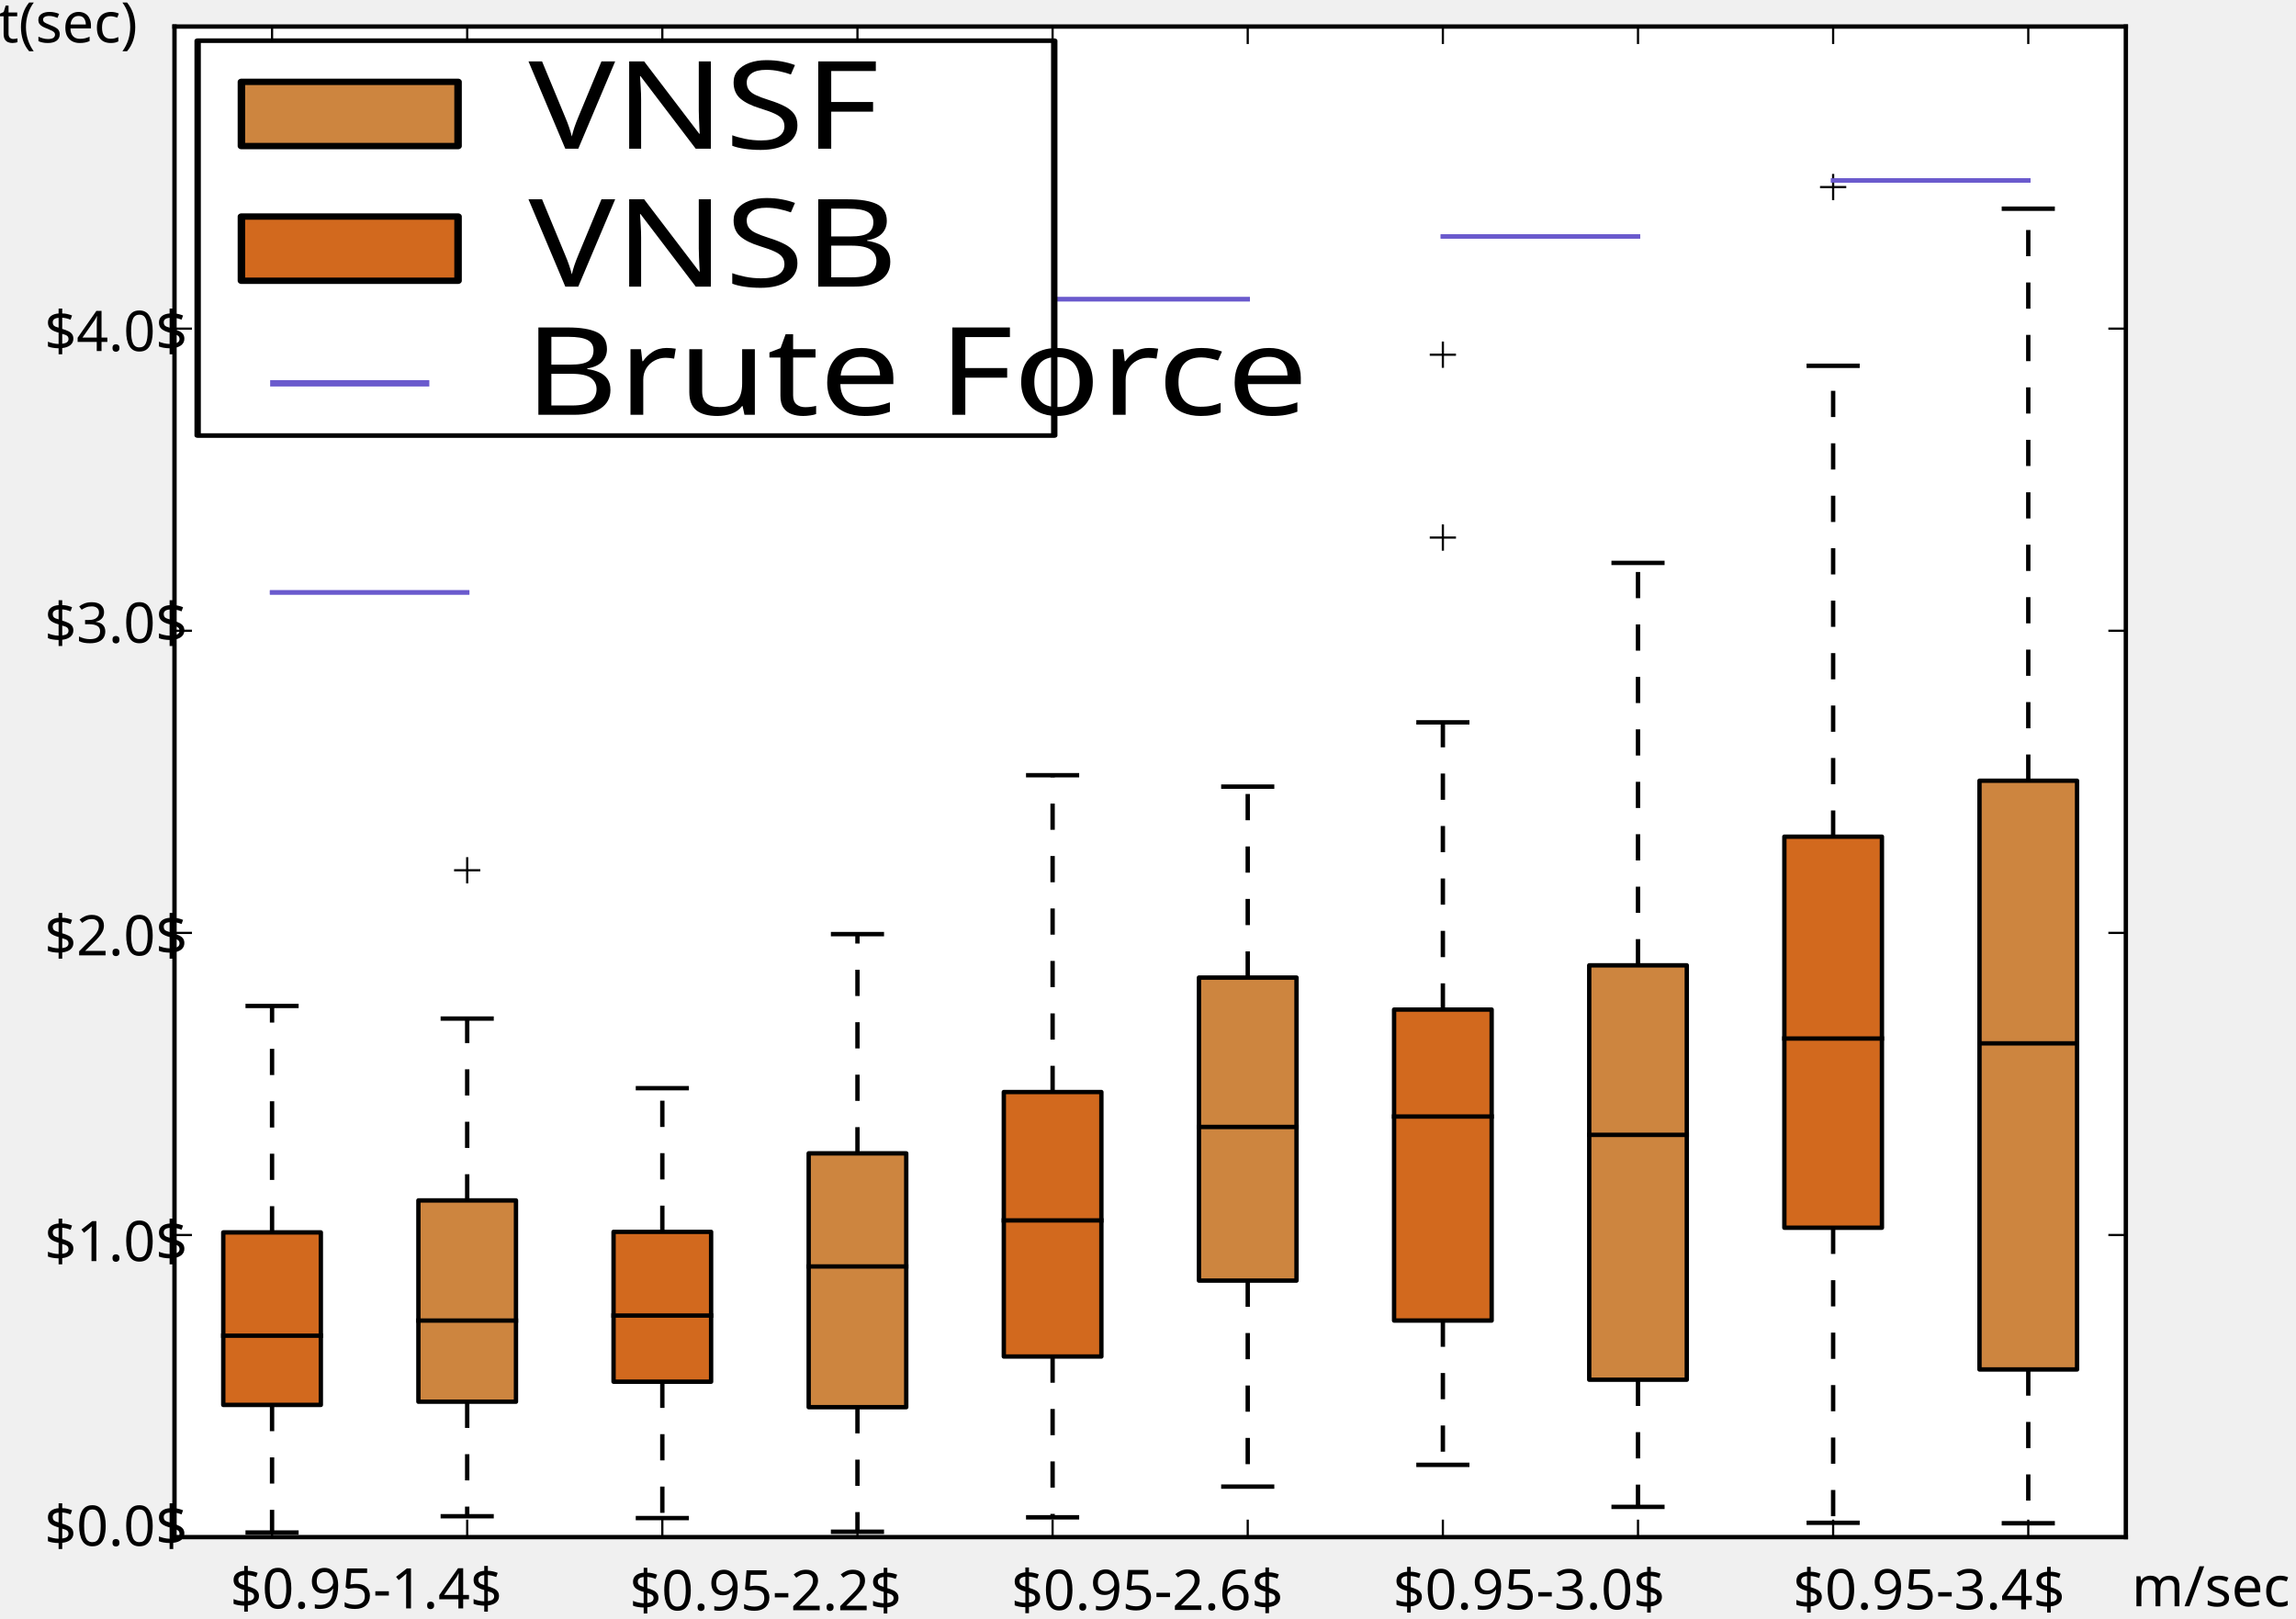
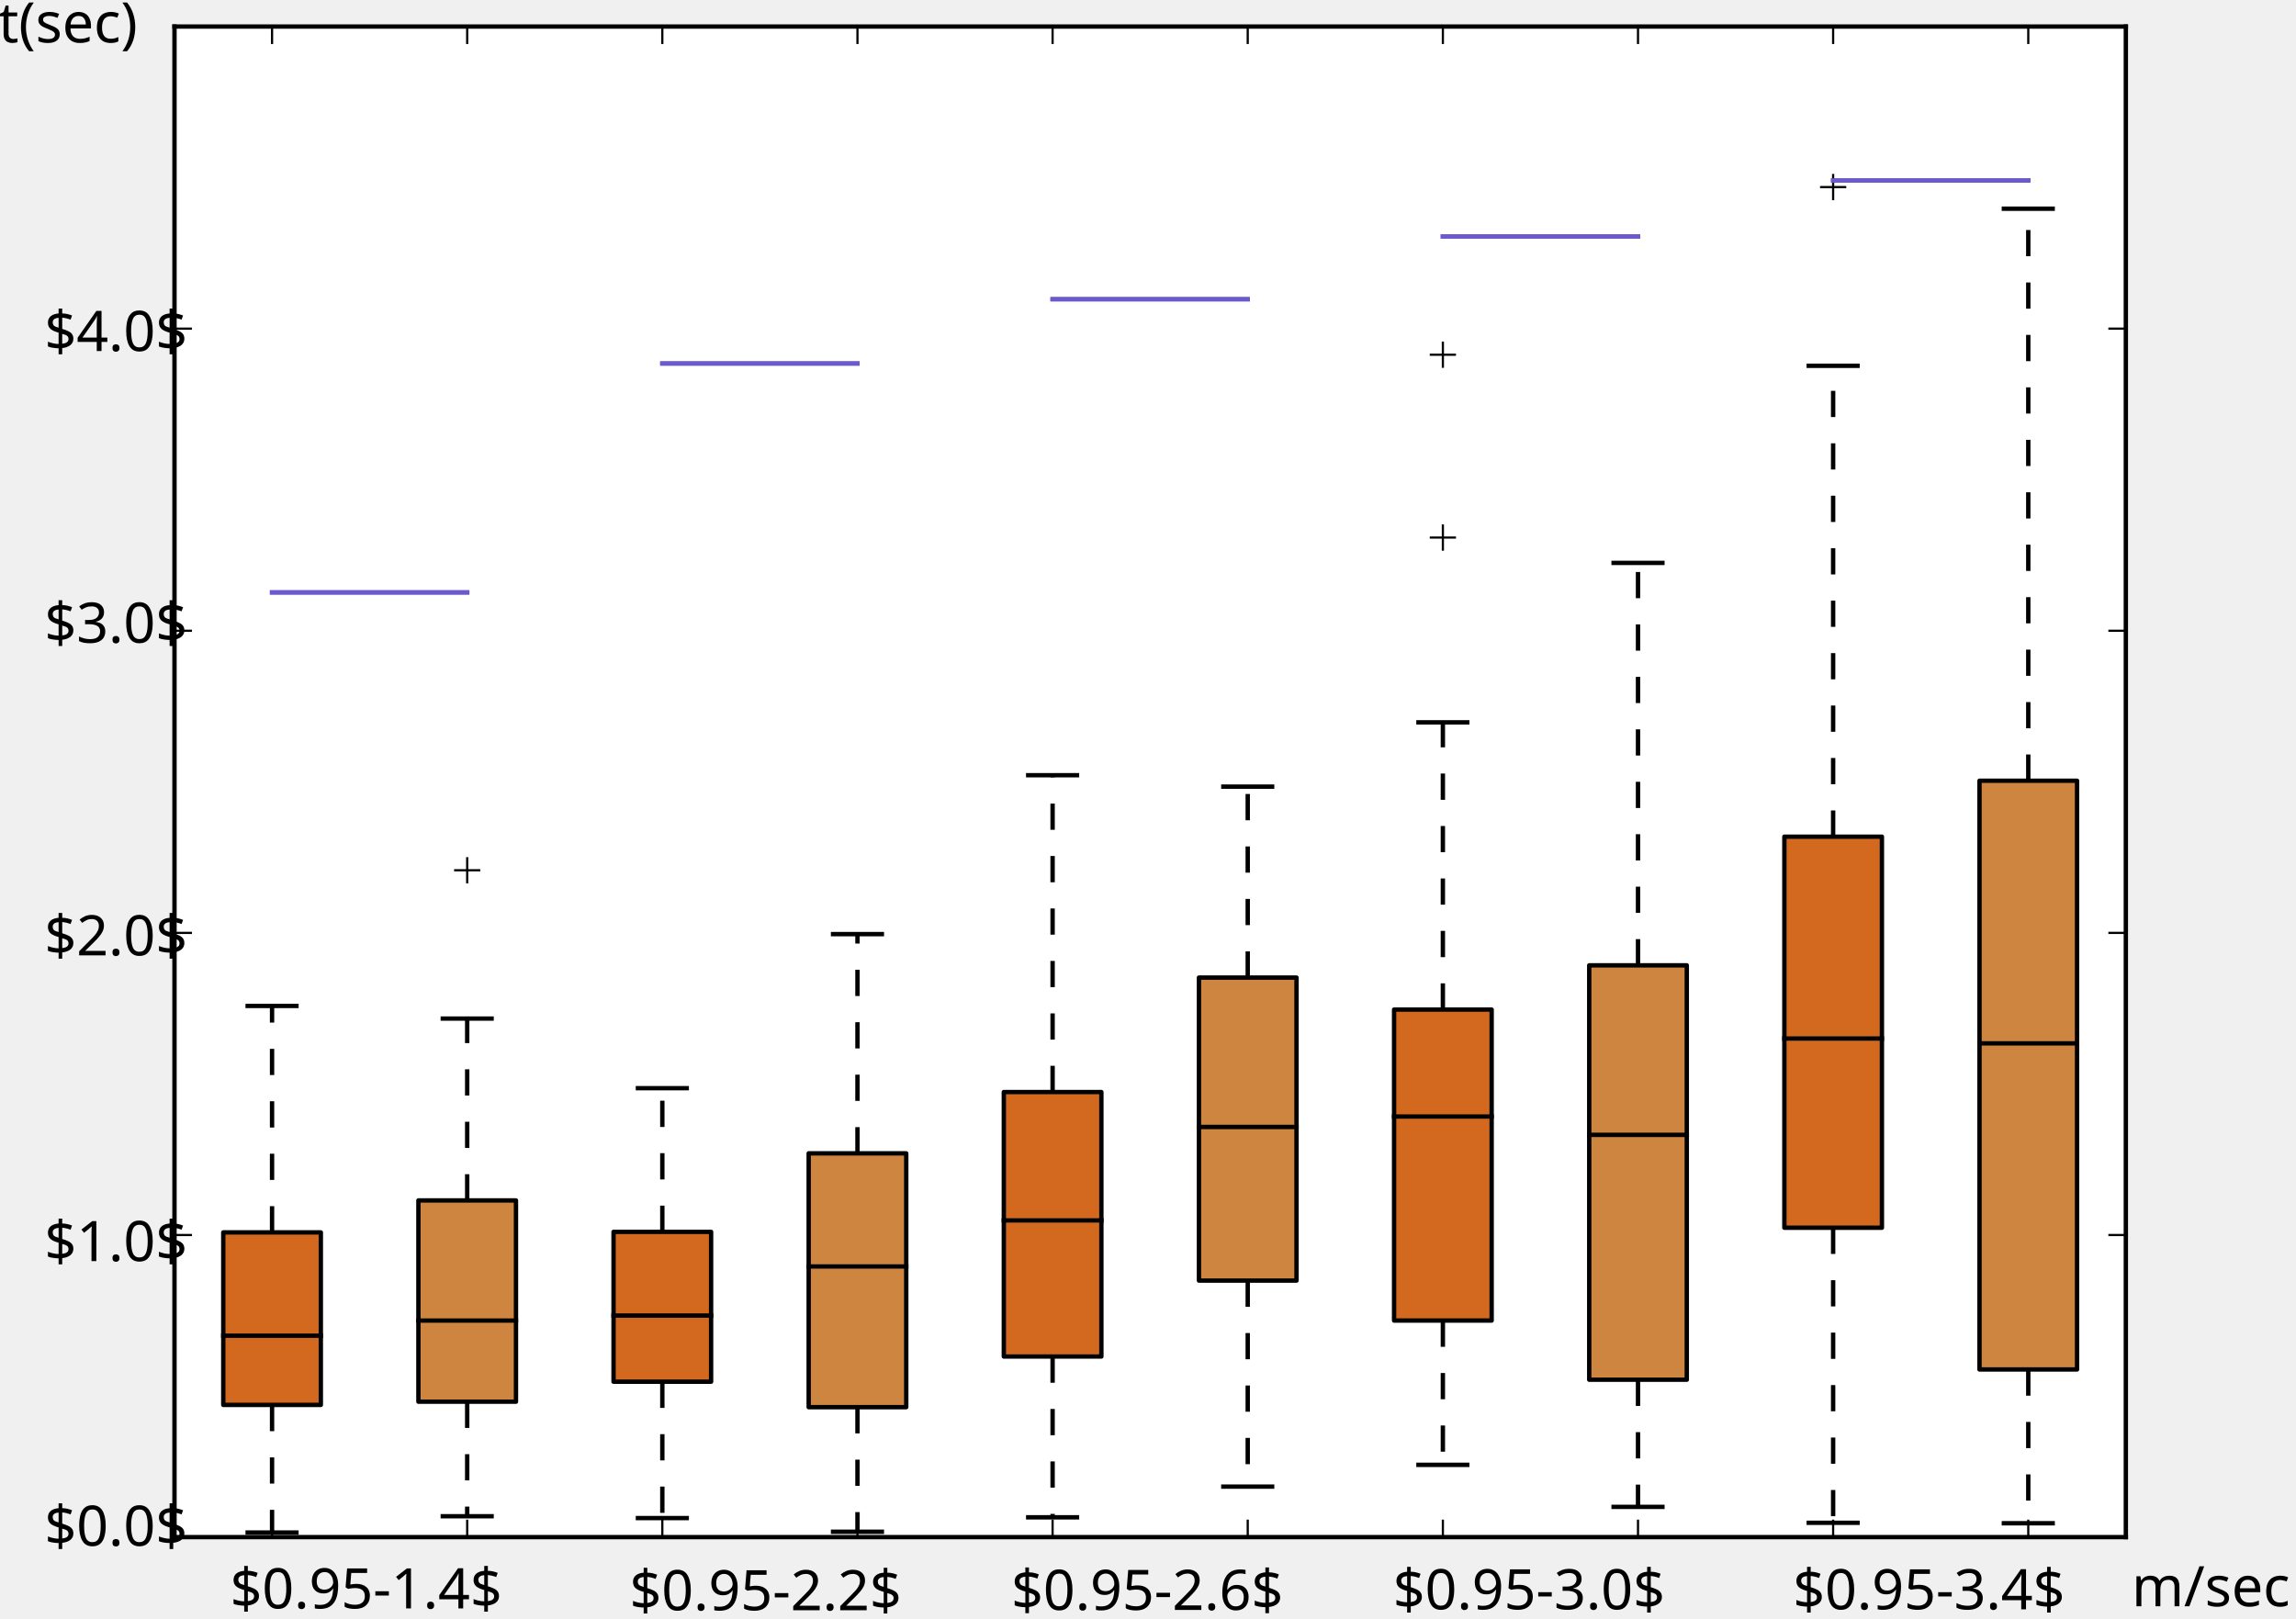
<svg xmlns="http://www.w3.org/2000/svg" xmlns:xlink="http://www.w3.org/1999/xlink" height="462.846" version="1.1" viewBox="0 0 525.242 370.277" width="656.552" id="svg2">
  <defs id="defs4" style="stroke-linecap:square;stroke-linejoin:round">
    <style type="text/css" id="style6">
*{stroke-linecap:square;stroke-linejoin:round;}
  </style>
  </defs>
  <g id="figure_1" style="stroke-linecap:square;stroke-linejoin:round" transform="translate(7.941492,-31.4743)">
    <g id="axes_1" style="stroke-linecap:square;stroke-linejoin:round">
      <g id="patch_2" style="stroke-linecap:square;stroke-linejoin:round">
        <path d="m 31.975,383.142 446.4,0 0,-345.6 -446.4,0 z" style="fill:#ffffff;stroke-linecap:square;stroke-linejoin:round" id="path14" />
      </g>
      <g id="patch_3" style="stroke-linecap:square;stroke-linejoin:round">
        <path clip-path="url(#p4319b569ca)" d="m 43.135,352.896 22.32,0 0,-39.47 -22.32,0 0,39.47 z" style="fill:#d2691e;stroke:#000000;stroke-linecap:square;stroke-linejoin:round" id="path17" />
      </g>
      <g id="patch_4" style="stroke-linecap:square;stroke-linejoin:round">
        <path clip-path="url(#p4319b569ca)" d="m 87.775,352.162 22.32,0 0,-46.05 -22.32,0 0,46.05 z" style="fill:#cd853f;stroke:#000000;stroke-linecap:square;stroke-linejoin:round" id="path20" />
      </g>
      <g id="patch_5" style="stroke-linecap:square;stroke-linejoin:round">
        <path clip-path="url(#p4319b569ca)" d="m 132.415,347.584 22.32,0 0,-34.282 -22.32,0 0,34.282 z" style="fill:#d2691e;stroke:#000000;stroke-linecap:square;stroke-linejoin:round" id="path23" />
      </g>
      <g id="patch_6" style="stroke-linecap:square;stroke-linejoin:round">
        <path clip-path="url(#p4319b569ca)" d="m 177.055,353.414 22.32,0 0,-58.074 -22.32,0 0,58.074 z" style="fill:#cd853f;stroke:#000000;stroke-linecap:square;stroke-linejoin:round" id="path26" />
      </g>
      <g id="patch_7" style="stroke-linecap:square;stroke-linejoin:round">
        <path clip-path="url(#p4319b569ca)" d="m 221.695,341.822 22.32,0 0,-60.506 -22.32,0 0,60.506 z" style="fill:#d2691e;stroke:#000000;stroke-linecap:square;stroke-linejoin:round" id="path29" />
      </g>
      <g id="patch_8" style="stroke-linecap:square;stroke-linejoin:round">
        <path clip-path="url(#p4319b569ca)" d="m 266.335,324.45 22.32,0 0,-69.321 -22.32,0 0,69.321 z" style="fill:#cd853f;stroke:#000000;stroke-linecap:square;stroke-linejoin:round" id="path32" />
      </g>
      <g id="patch_9" style="stroke-linecap:square;stroke-linejoin:round">
        <path clip-path="url(#p4319b569ca)" d="m 310.975,333.596 22.32,0 0,-71.147 -22.32,0 0,71.147 z" style="fill:#d2691e;stroke:#000000;stroke-linecap:square;stroke-linejoin:round" id="path35" />
      </g>
      <g id="patch_10" style="stroke-linecap:square;stroke-linejoin:round">
        <path clip-path="url(#p4319b569ca)" d="m 355.615,347.13 22.32,0 0,-94.8 -22.32,0 0,94.8 z" style="fill:#cd853f;stroke:#000000;stroke-linecap:square;stroke-linejoin:round" id="path38" />
      </g>
      <g id="patch_11" style="stroke-linecap:square;stroke-linejoin:round">
        <path clip-path="url(#p4319b569ca)" d="m 400.255,312.357 22.32,0 0,-89.466 -22.32,0 0,89.466 z" style="fill:#d2691e;stroke:#000000;stroke-linecap:square;stroke-linejoin:round" id="path41" />
      </g>
      <g id="patch_12" style="stroke-linecap:square;stroke-linejoin:round">
        <path clip-path="url(#p4319b569ca)" d="m 444.895,344.786 22.32,0 0,-134.692 -22.32,0 0,134.692 z" style="fill:#cd853f;stroke:#000000;stroke-linecap:square;stroke-linejoin:round" id="path44" />
      </g>
      <g id="line2d_1" style="stroke-linecap:square;stroke-linejoin:round">
        <path clip-path="url(#p4319b569ca)" d="m 54.295,167.011 44.64,0" style="fill:none;stroke:#6a5acd;stroke-linecap:square;stroke-linejoin:round" id="path47" />
      </g>
      <g id="line2d_2" style="stroke-linecap:square;stroke-linejoin:round">
        <path clip-path="url(#p4319b569ca)" d="m 143.575,114.633 44.64,0" style="fill:none;stroke:#6a5acd;stroke-linecap:square;stroke-linejoin:round" id="path50" />
      </g>
      <g id="line2d_3" style="stroke-linecap:square;stroke-linejoin:round">
        <path clip-path="url(#p4319b569ca)" d="m 232.855,99.933 44.64,0" style="fill:none;stroke:#6a5acd;stroke-linecap:square;stroke-linejoin:round" id="path53" />
      </g>
      <g id="line2d_4" style="stroke-linecap:square;stroke-linejoin:round">
        <path clip-path="url(#p4319b569ca)" d="m 322.135,85.578 44.64,0" style="fill:none;stroke:#6a5acd;stroke-linecap:square;stroke-linejoin:round" id="path56" />
      </g>
      <g id="line2d_5" style="stroke-linecap:square;stroke-linejoin:round">
        <path clip-path="url(#p4319b569ca)" d="m 411.415,72.757 44.64,0" style="fill:none;stroke:#6a5acd;stroke-linecap:square;stroke-linejoin:round" id="path59" />
      </g>
      <g id="line2d_6" style="stroke-linecap:square;stroke-linejoin:round">
        <path clip-path="url(#p4319b569ca)" d="m 54.295,352.896 0,29.202" style="fill:none;stroke:#000000;stroke-linecap:butt;stroke-linejoin:round;stroke-dasharray:6, 6;stroke-dashoffset:0" id="path62" />
      </g>
      <g id="line2d_7" style="stroke-linecap:square;stroke-linejoin:round">
        <path clip-path="url(#p4319b569ca)" d="m 54.295,313.426 0,-51.809" style="fill:none;stroke:#000000;stroke-linecap:butt;stroke-linejoin:round;stroke-dasharray:6, 6;stroke-dashoffset:0" id="path65" />
      </g>
      <g id="line2d_8" style="stroke-linecap:square;stroke-linejoin:round">
        <path clip-path="url(#p4319b569ca)" d="m 48.715,261.617 11.16,0" style="fill:none;stroke:#000000;stroke-linecap:square;stroke-linejoin:round" id="path68" />
      </g>
      <g id="line2d_9" style="stroke-linecap:square;stroke-linejoin:round">
        <path clip-path="url(#p4319b569ca)" d="m 48.715,382.098 11.16,0" style="fill:none;stroke:#000000;stroke-linecap:square;stroke-linejoin:round" id="path71" />
      </g>
      <g id="line2d_10" style="stroke-linecap:square;stroke-linejoin:round">
        <path clip-path="url(#p4319b569ca)" d="m 43.135,337.064 22.32,0" style="fill:none;stroke:#000000;stroke-linecap:square;stroke-linejoin:round" id="path74" />
      </g>
      <g id="line2d_11" style="stroke-linecap:square;stroke-linejoin:round" />
      <g id="line2d_12" style="stroke-linecap:square;stroke-linejoin:round" />
      <g id="line2d_13" style="stroke-linecap:square;stroke-linejoin:round">
        <path clip-path="url(#p4319b569ca)" d="m 98.935,352.162 0,26.201" style="fill:none;stroke:#000000;stroke-linecap:butt;stroke-linejoin:round;stroke-dasharray:6, 6;stroke-dashoffset:0" id="path79" />
      </g>
      <g id="line2d_14" style="stroke-linecap:square;stroke-linejoin:round">
        <path clip-path="url(#p4319b569ca)" d="m 98.935,306.112 0,-41.603" style="fill:none;stroke:#000000;stroke-linecap:butt;stroke-linejoin:round;stroke-dasharray:6, 6;stroke-dashoffset:0" id="path82" />
      </g>
      <g id="line2d_15" style="stroke-linecap:square;stroke-linejoin:round">
        <path clip-path="url(#p4319b569ca)" d="m 93.355,264.509 11.16,0" style="fill:none;stroke:#000000;stroke-linecap:square;stroke-linejoin:round" id="path85" />
      </g>
      <g id="line2d_16" style="stroke-linecap:square;stroke-linejoin:round">
        <path clip-path="url(#p4319b569ca)" d="m 93.355,378.363 11.16,0" style="fill:none;stroke:#000000;stroke-linecap:square;stroke-linejoin:round" id="path88" />
      </g>
      <g id="line2d_17" style="stroke-linecap:square;stroke-linejoin:round">
        <path clip-path="url(#p4319b569ca)" d="m 87.775,333.599 22.32,0" style="fill:none;stroke:#000000;stroke-linecap:square;stroke-linejoin:round" id="path91" />
      </g>
      <g id="line2d_18" style="stroke-linecap:square;stroke-linejoin:round">
        <defs id="defs94">
          <path d="M -3,0 3,0 M 0,3 0,-3" id="m9b595e7be5" style="stroke:#000000;stroke-width:0.5;stroke-linecap:butt;stroke-linejoin:round" />
        </defs>
        <g clip-path="url(#p4319b569ca)" id="g97" style="stroke-linecap:square;stroke-linejoin:round">
          <use style="stroke:#000000;stroke-width:0.5;stroke-linecap:butt;stroke-linejoin:round" x="98.935" xlink:href="#m9b595e7be5" y="230.572" id="use99" width="499" height="417" />
        </g>
      </g>
      <g id="line2d_19" style="stroke-linecap:square;stroke-linejoin:round" />
      <g id="line2d_20" style="stroke-linecap:square;stroke-linejoin:round">
        <path clip-path="url(#p4319b569ca)" d="m 143.575,347.584 0,31.202" style="fill:none;stroke:#000000;stroke-linecap:butt;stroke-linejoin:round;stroke-dasharray:6, 6;stroke-dashoffset:0" id="path103" />
      </g>
      <g id="line2d_21" style="stroke-linecap:square;stroke-linejoin:round">
        <path clip-path="url(#p4319b569ca)" d="m 143.575,313.302 0,-32.871" style="fill:none;stroke:#000000;stroke-linecap:butt;stroke-linejoin:round;stroke-dasharray:6, 6;stroke-dashoffset:0" id="path106" />
      </g>
      <g id="line2d_22" style="stroke-linecap:square;stroke-linejoin:round">
        <path clip-path="url(#p4319b569ca)" d="m 137.995,280.431 11.16,0" style="fill:none;stroke:#000000;stroke-linecap:square;stroke-linejoin:round" id="path109" />
      </g>
      <g id="line2d_23" style="stroke-linecap:square;stroke-linejoin:round">
        <path clip-path="url(#p4319b569ca)" d="m 137.995,378.786 11.16,0" style="fill:none;stroke:#000000;stroke-linecap:square;stroke-linejoin:round" id="path112" />
      </g>
      <g id="line2d_24" style="stroke-linecap:square;stroke-linejoin:round">
        <path clip-path="url(#p4319b569ca)" d="m 132.415,332.45 22.32,0" style="fill:none;stroke:#000000;stroke-linecap:square;stroke-linejoin:round" id="path115" />
      </g>
      <g id="line2d_25" style="stroke-linecap:square;stroke-linejoin:round" />
      <g id="line2d_26" style="stroke-linecap:square;stroke-linejoin:round" />
      <g id="line2d_27" style="stroke-linecap:square;stroke-linejoin:round">
        <path clip-path="url(#p4319b569ca)" d="m 188.215,353.414 0,28.5" style="fill:none;stroke:#000000;stroke-linecap:butt;stroke-linejoin:round;stroke-dasharray:6, 6;stroke-dashoffset:0" id="path120" />
      </g>
      <g id="line2d_28" style="stroke-linecap:square;stroke-linejoin:round">
        <path clip-path="url(#p4319b569ca)" d="m 188.215,295.34 0,-50.155" style="fill:none;stroke:#000000;stroke-linecap:butt;stroke-linejoin:round;stroke-dasharray:6, 6;stroke-dashoffset:0" id="path123" />
      </g>
      <g id="line2d_29" style="stroke-linecap:square;stroke-linejoin:round">
        <path clip-path="url(#p4319b569ca)" d="m 182.635,245.185 11.16,0" style="fill:none;stroke:#000000;stroke-linecap:square;stroke-linejoin:round" id="path126" />
      </g>
      <g id="line2d_30" style="stroke-linecap:square;stroke-linejoin:round">
        <path clip-path="url(#p4319b569ca)" d="m 182.635,381.914 11.16,0" style="fill:none;stroke:#000000;stroke-linecap:square;stroke-linejoin:round" id="path129" />
      </g>
      <g id="line2d_31" style="stroke-linecap:square;stroke-linejoin:round">
        <path clip-path="url(#p4319b569ca)" d="m 177.055,321.218 22.32,0" style="fill:none;stroke:#000000;stroke-linecap:square;stroke-linejoin:round" id="path132" />
      </g>
      <g id="line2d_32" style="stroke-linecap:square;stroke-linejoin:round" />
      <g id="line2d_33" style="stroke-linecap:square;stroke-linejoin:round" />
      <g id="line2d_34" style="stroke-linecap:square;stroke-linejoin:round">
        <path clip-path="url(#p4319b569ca)" d="m 232.855,341.822 0,36.79" style="fill:none;stroke:#000000;stroke-linecap:butt;stroke-linejoin:round;stroke-dasharray:6, 6;stroke-dashoffset:0" id="path137" />
      </g>
      <g id="line2d_35" style="stroke-linecap:square;stroke-linejoin:round">
        <path clip-path="url(#p4319b569ca)" d="m 232.855,281.316 0,-72.483" style="fill:none;stroke:#000000;stroke-linecap:butt;stroke-linejoin:round;stroke-dasharray:6, 6;stroke-dashoffset:0" id="path140" />
      </g>
      <g id="line2d_36" style="stroke-linecap:square;stroke-linejoin:round">
        <path clip-path="url(#p4319b569ca)" d="m 227.275,208.833 11.16,0" style="fill:none;stroke:#000000;stroke-linecap:square;stroke-linejoin:round" id="path143" />
      </g>
      <g id="line2d_37" style="stroke-linecap:square;stroke-linejoin:round">
        <path clip-path="url(#p4319b569ca)" d="m 227.275,378.612 11.16,0" style="fill:none;stroke:#000000;stroke-linecap:square;stroke-linejoin:round" id="path146" />
      </g>
      <g id="line2d_38" style="stroke-linecap:square;stroke-linejoin:round">
        <path clip-path="url(#p4319b569ca)" d="m 221.695,310.69 22.32,0" style="fill:none;stroke:#000000;stroke-linecap:square;stroke-linejoin:round" id="path149" />
      </g>
      <g id="line2d_39" style="stroke-linecap:square;stroke-linejoin:round" />
      <g id="line2d_40" style="stroke-linecap:square;stroke-linejoin:round" />
      <g id="line2d_41" style="stroke-linecap:square;stroke-linejoin:round">
        <path clip-path="url(#p4319b569ca)" d="m 277.495,324.45 0,47.134" style="fill:none;stroke:#000000;stroke-linecap:butt;stroke-linejoin:round;stroke-dasharray:6, 6;stroke-dashoffset:0" id="path154" />
      </g>
      <g id="line2d_42" style="stroke-linecap:square;stroke-linejoin:round">
        <path clip-path="url(#p4319b569ca)" d="m 277.495,255.129 0,-43.685" style="fill:none;stroke:#000000;stroke-linecap:butt;stroke-linejoin:round;stroke-dasharray:6, 6;stroke-dashoffset:0" id="path157" />
      </g>
      <g id="line2d_43" style="stroke-linecap:square;stroke-linejoin:round">
        <path clip-path="url(#p4319b569ca)" d="m 271.915,211.444 11.16,0" style="fill:none;stroke:#000000;stroke-linecap:square;stroke-linejoin:round" id="path160" />
      </g>
      <g id="line2d_44" style="stroke-linecap:square;stroke-linejoin:round">
        <path clip-path="url(#p4319b569ca)" d="m 271.915,371.584 11.16,0" style="fill:none;stroke:#000000;stroke-linecap:square;stroke-linejoin:round" id="path163" />
      </g>
      <g id="line2d_45" style="stroke-linecap:square;stroke-linejoin:round">
        <path clip-path="url(#p4319b569ca)" d="m 266.335,289.304 22.32,0" style="fill:none;stroke:#000000;stroke-linecap:square;stroke-linejoin:round" id="path166" />
      </g>
      <g id="line2d_46" style="stroke-linecap:square;stroke-linejoin:round" />
      <g id="line2d_47" style="stroke-linecap:square;stroke-linejoin:round" />
      <g id="line2d_48" style="stroke-linecap:square;stroke-linejoin:round">
        <path clip-path="url(#p4319b569ca)" d="m 322.135,333.596 0,33.011" style="fill:none;stroke:#000000;stroke-linecap:butt;stroke-linejoin:round;stroke-dasharray:6, 6;stroke-dashoffset:0" id="path171" />
      </g>
      <g id="line2d_49" style="stroke-linecap:square;stroke-linejoin:round">
        <path clip-path="url(#p4319b569ca)" d="m 322.135,262.449 0,-65.715" style="fill:none;stroke:#000000;stroke-linecap:butt;stroke-linejoin:round;stroke-dasharray:6, 6;stroke-dashoffset:0" id="path174" />
      </g>
      <g id="line2d_50" style="stroke-linecap:square;stroke-linejoin:round">
        <path clip-path="url(#p4319b569ca)" d="m 316.555,196.734 11.16,0" style="fill:none;stroke:#000000;stroke-linecap:square;stroke-linejoin:round" id="path177" />
      </g>
      <g id="line2d_51" style="stroke-linecap:square;stroke-linejoin:round">
        <path clip-path="url(#p4319b569ca)" d="m 316.555,366.607 11.16,0" style="fill:none;stroke:#000000;stroke-linecap:square;stroke-linejoin:round" id="path180" />
      </g>
      <g id="line2d_52" style="stroke-linecap:square;stroke-linejoin:round">
        <path clip-path="url(#p4319b569ca)" d="m 310.975,286.914 22.32,0" style="fill:none;stroke:#000000;stroke-linecap:square;stroke-linejoin:round" id="path183" />
      </g>
      <g id="line2d_53" style="stroke-linecap:square;stroke-linejoin:round">
        <g clip-path="url(#p4319b569ca)" id="g186" style="stroke-linecap:square;stroke-linejoin:round">
          <use style="stroke:#000000;stroke-width:0.5;stroke-linecap:butt;stroke-linejoin:round" x="322.135" xlink:href="#m9b595e7be5" y="154.458" id="use188" width="499" height="417" />
          <use style="stroke:#000000;stroke-width:0.5;stroke-linecap:butt;stroke-linejoin:round" x="322.135" xlink:href="#m9b595e7be5" y="112.623" id="use190" width="499" height="417" />
        </g>
      </g>
      <g id="line2d_54" style="stroke-linecap:square;stroke-linejoin:round" />
      <g id="line2d_55" style="stroke-linecap:square;stroke-linejoin:round">
        <path clip-path="url(#p4319b569ca)" d="m 366.775,347.13 0,29.089" style="fill:none;stroke:#000000;stroke-linecap:butt;stroke-linejoin:round;stroke-dasharray:6, 6;stroke-dashoffset:0" id="path194" />
      </g>
      <g id="line2d_56" style="stroke-linecap:square;stroke-linejoin:round">
        <path clip-path="url(#p4319b569ca)" d="m 366.775,252.33 0,-92.077" style="fill:none;stroke:#000000;stroke-linecap:butt;stroke-linejoin:round;stroke-dasharray:6, 6;stroke-dashoffset:0" id="path197" />
      </g>
      <g id="line2d_57" style="stroke-linecap:square;stroke-linejoin:round">
        <path clip-path="url(#p4319b569ca)" d="m 361.195,160.253 11.16,0" style="fill:none;stroke:#000000;stroke-linecap:square;stroke-linejoin:round" id="path200" />
      </g>
      <g id="line2d_58" style="stroke-linecap:square;stroke-linejoin:round">
        <path clip-path="url(#p4319b569ca)" d="m 361.195,376.219 11.16,0" style="fill:none;stroke:#000000;stroke-linecap:square;stroke-linejoin:round" id="path203" />
      </g>
      <g id="line2d_59" style="stroke-linecap:square;stroke-linejoin:round">
        <path clip-path="url(#p4319b569ca)" d="m 355.615,291.114 22.32,0" style="fill:none;stroke:#000000;stroke-linecap:square;stroke-linejoin:round" id="path206" />
      </g>
      <g id="line2d_60" style="stroke-linecap:square;stroke-linejoin:round" />
      <g id="line2d_61" style="stroke-linecap:square;stroke-linejoin:round" />
      <g id="line2d_62" style="stroke-linecap:square;stroke-linejoin:round">
        <path clip-path="url(#p4319b569ca)" d="m 411.415,312.357 0,67.511" style="fill:none;stroke:#000000;stroke-linecap:butt;stroke-linejoin:round;stroke-dasharray:6, 6;stroke-dashoffset:0" id="path211" />
      </g>
      <g id="line2d_63" style="stroke-linecap:square;stroke-linejoin:round">
        <path clip-path="url(#p4319b569ca)" d="m 411.415,222.891 0,-107.727" style="fill:none;stroke:#000000;stroke-linecap:butt;stroke-linejoin:round;stroke-dasharray:6, 6;stroke-dashoffset:0" id="path214" />
      </g>
      <g id="line2d_64" style="stroke-linecap:square;stroke-linejoin:round">
        <path clip-path="url(#p4319b569ca)" d="m 405.835,115.164 11.16,0" style="fill:none;stroke:#000000;stroke-linecap:square;stroke-linejoin:round" id="path217" />
      </g>
      <g id="line2d_65" style="stroke-linecap:square;stroke-linejoin:round">
        <path clip-path="url(#p4319b569ca)" d="m 405.835,379.868 11.16,0" style="fill:none;stroke:#000000;stroke-linecap:square;stroke-linejoin:round" id="path220" />
      </g>
      <g id="line2d_66" style="stroke-linecap:square;stroke-linejoin:round">
        <path clip-path="url(#p4319b569ca)" d="m 400.255,269.068 22.32,0" style="fill:none;stroke:#000000;stroke-linecap:square;stroke-linejoin:round" id="path223" />
      </g>
      <g id="line2d_67" style="stroke-linecap:square;stroke-linejoin:round">
        <g clip-path="url(#p4319b569ca)" id="g226" style="stroke-linecap:square;stroke-linejoin:round">
          <use style="stroke:#000000;stroke-width:0.5;stroke-linecap:butt;stroke-linejoin:round" x="411.415" xlink:href="#m9b595e7be5" y="74.273" id="use228" width="499" height="417" />
        </g>
      </g>
      <g id="line2d_68" style="stroke-linecap:square;stroke-linejoin:round" />
      <g id="line2d_69" style="stroke-linecap:square;stroke-linejoin:round">
        <path clip-path="url(#p4319b569ca)" d="m 456.055,344.786 0,35.184" style="fill:none;stroke:#000000;stroke-linecap:butt;stroke-linejoin:round;stroke-dasharray:6, 6;stroke-dashoffset:0" id="path232" />
      </g>
      <g id="line2d_70" style="stroke-linecap:square;stroke-linejoin:round">
        <path clip-path="url(#p4319b569ca)" d="m 456.055,210.094 0,-130.873" style="fill:none;stroke:#000000;stroke-linecap:butt;stroke-linejoin:round;stroke-dasharray:6, 6;stroke-dashoffset:0" id="path235" />
      </g>
      <g id="line2d_71" style="stroke-linecap:square;stroke-linejoin:round">
        <path clip-path="url(#p4319b569ca)" d="m 450.475,79.221 11.16,0" style="fill:none;stroke:#000000;stroke-linecap:square;stroke-linejoin:round" id="path238" />
      </g>
      <g id="line2d_72" style="stroke-linecap:square;stroke-linejoin:round">
        <path clip-path="url(#p4319b569ca)" d="m 450.475,379.97 11.16,0" style="fill:none;stroke:#000000;stroke-linecap:square;stroke-linejoin:round" id="path241" />
      </g>
      <g id="line2d_73" style="stroke-linecap:square;stroke-linejoin:round">
        <path clip-path="url(#p4319b569ca)" d="m 444.895,270.181 22.32,0" style="fill:none;stroke:#000000;stroke-linecap:square;stroke-linejoin:round" id="path244" />
      </g>
      <g id="line2d_74" style="stroke-linecap:square;stroke-linejoin:round" />
      <g id="line2d_75" style="stroke-linecap:square;stroke-linejoin:round" />
      <g id="line2d_76" style="stroke-linecap:square;stroke-linejoin:round">
        <path clip-path="url(#p4319b569ca)" d="m 54.295,167.011 44.64,0" style="fill:none;stroke:#6a5acd;stroke-linecap:square;stroke-linejoin:round" id="path249" />
      </g>
      <g id="line2d_77" style="stroke-linecap:square;stroke-linejoin:round">
        <path clip-path="url(#p4319b569ca)" d="m 143.575,114.633 44.64,0" style="fill:none;stroke:#6a5acd;stroke-linecap:square;stroke-linejoin:round" id="path252" />
      </g>
      <g id="line2d_78" style="stroke-linecap:square;stroke-linejoin:round">
        <path clip-path="url(#p4319b569ca)" d="m 232.855,99.933 44.64,0" style="fill:none;stroke:#6a5acd;stroke-linecap:square;stroke-linejoin:round" id="path255" />
      </g>
      <g id="line2d_79" style="stroke-linecap:square;stroke-linejoin:round">
        <path clip-path="url(#p4319b569ca)" d="m 322.135,85.578 44.64,0" style="fill:none;stroke:#6a5acd;stroke-linecap:square;stroke-linejoin:round" id="path258" />
      </g>
      <g id="line2d_80" style="stroke-linecap:square;stroke-linejoin:round">
        <path clip-path="url(#p4319b569ca)" d="m 411.415,72.757 44.64,0" style="fill:none;stroke:#6a5acd;stroke-linecap:square;stroke-linejoin:round" id="path261" />
      </g>
      <g id="matplotlib.axis_1" style="stroke-linecap:square;stroke-linejoin:round">
        <g id="xtick_1" style="stroke-linecap:square;stroke-linejoin:round">
          <g id="line2d_81" style="stroke-linecap:square;stroke-linejoin:round">
            <defs id="defs266">
              <path d="M 0,0 0,-4" id="m0012dd4eef" style="stroke:#000000;stroke-width:0.5;stroke-linecap:butt;stroke-linejoin:round" />
            </defs>
            <g id="g269" style="stroke-linecap:square;stroke-linejoin:round">
              <use style="stroke:#000000;stroke-width:0.5;stroke-linecap:butt;stroke-linejoin:round" x="54.295" xlink:href="#m0012dd4eef" y="383.142" id="use271" width="499" height="417" />
            </g>
          </g>
          <g id="line2d_82" style="stroke-linecap:square;stroke-linejoin:round">
            <defs id="defs274">
              <path d="M 0,0 0,4" id="m476344969c" style="stroke:#000000;stroke-width:0.5;stroke-linecap:butt;stroke-linejoin:round" />
            </defs>
            <g id="g277" style="stroke-linecap:square;stroke-linejoin:round">
              <use style="stroke:#000000;stroke-width:0.5;stroke-linecap:butt;stroke-linejoin:round" x="54.295" xlink:href="#m476344969c" y="37.542" id="use279" width="499" height="417" />
            </g>
          </g>
        </g>
        <g id="xtick_2" style="stroke-linecap:square;stroke-linejoin:round">
          <g id="line2d_83" style="stroke-linecap:square;stroke-linejoin:round">
            <g id="g291" style="stroke-linecap:square;stroke-linejoin:round">
              <use style="stroke:#000000;stroke-width:0.5;stroke-linecap:butt;stroke-linejoin:round" x="98.935" xlink:href="#m0012dd4eef" y="383.142" id="use293" width="499" height="417" />
            </g>
          </g>
          <g id="line2d_84" style="stroke-linecap:square;stroke-linejoin:round">
            <g id="g296" style="stroke-linecap:square;stroke-linejoin:round">
              <use style="stroke:#000000;stroke-width:0.5;stroke-linecap:butt;stroke-linejoin:round" x="98.935" xlink:href="#m476344969c" y="37.542" id="use298" width="499" height="417" />
            </g>
          </g>
        </g>
        <g id="xtick_3" style="stroke-linecap:square;stroke-linejoin:round">
          <g id="line2d_85" style="stroke-linecap:square;stroke-linejoin:round">
            <g id="g310" style="stroke-linecap:square;stroke-linejoin:round">
              <use style="stroke:#000000;stroke-width:0.5;stroke-linecap:butt;stroke-linejoin:round" x="143.575" xlink:href="#m0012dd4eef" y="383.142" id="use312" width="499" height="417" />
            </g>
          </g>
          <g id="line2d_86" style="stroke-linecap:square;stroke-linejoin:round">
            <g id="g315" style="stroke-linecap:square;stroke-linejoin:round">
              <use style="stroke:#000000;stroke-width:0.5;stroke-linecap:butt;stroke-linejoin:round" x="143.575" xlink:href="#m476344969c" y="37.542" id="use317" width="499" height="417" />
            </g>
          </g>
        </g>
        <g id="xtick_4" style="stroke-linecap:square;stroke-linejoin:round">
          <g id="line2d_87" style="stroke-linecap:square;stroke-linejoin:round">
            <g id="g329" style="stroke-linecap:square;stroke-linejoin:round">
              <use style="stroke:#000000;stroke-width:0.5;stroke-linecap:butt;stroke-linejoin:round" x="188.215" xlink:href="#m0012dd4eef" y="383.142" id="use331" width="499" height="417" />
            </g>
          </g>
          <g id="line2d_88" style="stroke-linecap:square;stroke-linejoin:round">
            <g id="g334" style="stroke-linecap:square;stroke-linejoin:round">
              <use style="stroke:#000000;stroke-width:0.5;stroke-linecap:butt;stroke-linejoin:round" x="188.215" xlink:href="#m476344969c" y="37.542" id="use336" width="499" height="417" />
            </g>
          </g>
        </g>
        <g id="xtick_5" style="stroke-linecap:square;stroke-linejoin:round">
          <g id="line2d_89" style="stroke-linecap:square;stroke-linejoin:round">
            <g id="g348" style="stroke-linecap:square;stroke-linejoin:round">
              <use style="stroke:#000000;stroke-width:0.5;stroke-linecap:butt;stroke-linejoin:round" x="232.855" xlink:href="#m0012dd4eef" y="383.142" id="use350" width="499" height="417" />
            </g>
          </g>
          <g id="line2d_90" style="stroke-linecap:square;stroke-linejoin:round">
            <g id="g353" style="stroke-linecap:square;stroke-linejoin:round">
              <use style="stroke:#000000;stroke-width:0.5;stroke-linecap:butt;stroke-linejoin:round" x="232.855" xlink:href="#m476344969c" y="37.542" id="use355" width="499" height="417" />
            </g>
          </g>
        </g>
        <g id="xtick_6" style="stroke-linecap:square;stroke-linejoin:round">
          <g id="line2d_91" style="stroke-linecap:square;stroke-linejoin:round">
            <g id="g367" style="stroke-linecap:square;stroke-linejoin:round">
              <use style="stroke:#000000;stroke-width:0.5;stroke-linecap:butt;stroke-linejoin:round" x="277.495" xlink:href="#m0012dd4eef" y="383.142" id="use369" width="499" height="417" />
            </g>
          </g>
          <g id="line2d_92" style="stroke-linecap:square;stroke-linejoin:round">
            <g id="g372" style="stroke-linecap:square;stroke-linejoin:round">
              <use style="stroke:#000000;stroke-width:0.5;stroke-linecap:butt;stroke-linejoin:round" x="277.495" xlink:href="#m476344969c" y="37.542" id="use374" width="499" height="417" />
            </g>
          </g>
        </g>
        <g id="xtick_7" style="stroke-linecap:square;stroke-linejoin:round">
          <g id="line2d_93" style="stroke-linecap:square;stroke-linejoin:round">
            <g id="g386" style="stroke-linecap:square;stroke-linejoin:round">
              <use style="stroke:#000000;stroke-width:0.5;stroke-linecap:butt;stroke-linejoin:round" x="322.135" xlink:href="#m0012dd4eef" y="383.142" id="use388" width="499" height="417" />
            </g>
          </g>
          <g id="line2d_94" style="stroke-linecap:square;stroke-linejoin:round">
            <g id="g391" style="stroke-linecap:square;stroke-linejoin:round">
              <use style="stroke:#000000;stroke-width:0.5;stroke-linecap:butt;stroke-linejoin:round" x="322.135" xlink:href="#m476344969c" y="37.542" id="use393" width="499" height="417" />
            </g>
          </g>
        </g>
        <g id="xtick_8" style="stroke-linecap:square;stroke-linejoin:round">
          <g id="line2d_95" style="stroke-linecap:square;stroke-linejoin:round">
            <g id="g405" style="stroke-linecap:square;stroke-linejoin:round">
              <use style="stroke:#000000;stroke-width:0.5;stroke-linecap:butt;stroke-linejoin:round" x="366.775" xlink:href="#m0012dd4eef" y="383.142" id="use407" width="499" height="417" />
            </g>
          </g>
          <g id="line2d_96" style="stroke-linecap:square;stroke-linejoin:round">
            <g id="g410" style="stroke-linecap:square;stroke-linejoin:round">
              <use style="stroke:#000000;stroke-width:0.5;stroke-linecap:butt;stroke-linejoin:round" x="366.775" xlink:href="#m476344969c" y="37.542" id="use412" width="499" height="417" />
            </g>
          </g>
        </g>
        <g id="xtick_9" style="stroke-linecap:square;stroke-linejoin:round">
          <g id="line2d_97" style="stroke-linecap:square;stroke-linejoin:round">
            <g id="g424" style="stroke-linecap:square;stroke-linejoin:round">
              <use style="stroke:#000000;stroke-width:0.5;stroke-linecap:butt;stroke-linejoin:round" x="411.415" xlink:href="#m0012dd4eef" y="383.142" id="use426" width="499" height="417" />
            </g>
          </g>
          <g id="line2d_98" style="stroke-linecap:square;stroke-linejoin:round">
            <g id="g429" style="stroke-linecap:square;stroke-linejoin:round">
              <use style="stroke:#000000;stroke-width:0.5;stroke-linecap:butt;stroke-linejoin:round" x="411.415" xlink:href="#m476344969c" y="37.542" id="use431" width="499" height="417" />
            </g>
          </g>
        </g>
        <g id="xtick_10" style="stroke-linecap:square;stroke-linejoin:round">
          <g id="line2d_99" style="stroke-linecap:square;stroke-linejoin:round">
            <g id="g443" style="stroke-linecap:square;stroke-linejoin:round">
              <use style="stroke:#000000;stroke-width:0.5;stroke-linecap:butt;stroke-linejoin:round" x="456.055" xlink:href="#m0012dd4eef" y="383.142" id="use445" width="499" height="417" />
            </g>
          </g>
          <g id="line2d_100" style="stroke-linecap:square;stroke-linejoin:round">
            <g id="g448" style="stroke-linecap:square;stroke-linejoin:round">
              <use style="stroke:#000000;stroke-width:0.5;stroke-linecap:butt;stroke-linejoin:round" x="456.055" xlink:href="#m476344969c" y="37.542" id="use450" width="499" height="417" />
            </g>
          </g>
          <text xml:space="preserve" style="font-size:12.8px;font-style:normal;font-weight:normal;line-height:125%;letter-spacing:0px;word-spacing:0px;fill:#000000;fill-opacity:1;stroke:none;font-family:Sans" x="2.229" y="385.12" id="text3776">
            <tspan id="tspan3778" x="2.229" y="385.12">$0.0$</tspan>
          </text>
          <text xml:space="preserve" style="font-size:12.8px;font-style:normal;font-weight:normal;line-height:125%;letter-spacing:0px;word-spacing:0px;fill:#000000;fill-opacity:1;stroke:none;font-family:Sans" x="2.229" y="319.986" id="text3776-4">
            <tspan id="tspan3778-0" x="2.229" y="319.986">$1.0$</tspan>
          </text>
          <text xml:space="preserve" style="font-size:12.8px;font-style:normal;font-weight:normal;line-height:125%;letter-spacing:0px;word-spacing:0px;fill:#000000;fill-opacity:1;stroke:none;font-family:Sans" x="2.229" y="250.051" id="text3776-9">
            <tspan id="tspan3778-7" x="2.229" y="250.051">$2.0$</tspan>
          </text>
          <text xml:space="preserve" style="font-size:12.8px;font-style:normal;font-weight:normal;line-height:125%;letter-spacing:0px;word-spacing:0px;fill:#000000;fill-opacity:1;stroke:none;font-family:Sans" x="2.229" y="178.516" id="text3776-2-9">
            <tspan id="tspan3778-1-0" x="2.229" y="178.516">$3.0$</tspan>
          </text>
          <text xml:space="preserve" style="font-size:12.8px;font-style:normal;font-weight:normal;line-height:125%;letter-spacing:0px;word-spacing:0px;fill:#000000;fill-opacity:1;stroke:none;font-family:Sans" x="2.229" y="111.781" id="text3776-2-96">
            <tspan id="tspan3778-1-7" x="2.229" y="111.781">$4.0$</tspan>
          </text>
          <text xml:space="preserve" style="font-size:12.8px;font-style:normal;font-weight:normal;line-height:125%;letter-spacing:0px;word-spacing:0px;fill:#000000;fill-opacity:1;stroke:none;font-family:Sans" x="44.69" y="399.449" id="text3876">
            <tspan id="tspan3878" x="44.69" y="399.449">$0.95-1.4$</tspan>
          </text>
          <text xml:space="preserve" style="font-size:12.8px;font-style:normal;font-weight:normal;line-height:125%;letter-spacing:0px;word-spacing:0px;fill:#000000;fill-opacity:1;stroke:none;font-family:Sans" x="136.076" y="399.87" id="text3876-7">
            <tspan id="tspan3878-4" x="136.076" y="399.87">$0.95-2.2$</tspan>
          </text>
          <text xml:space="preserve" style="font-size:12.8px;font-style:normal;font-weight:normal;line-height:125%;letter-spacing:0px;word-spacing:0px;fill:#000000;fill-opacity:1;stroke:none;font-family:Sans" x="223.385" y="399.795" id="text3876-7-5">
            <tspan id="tspan3878-4-8" x="223.385" y="399.795">$0.95-2.6$</tspan>
          </text>
          <text xml:space="preserve" style="font-size:12.8px;font-style:normal;font-weight:normal;line-height:125%;letter-spacing:0px;word-spacing:0px;fill:#000000;fill-opacity:1;stroke:none;font-family:Sans" x="310.722" y="399.659" id="text3876-7-5-4">
            <tspan id="tspan3878-4-8-1" x="310.722" y="399.659">$0.95-3.0$</tspan>
          </text>
          <text xml:space="preserve" style="font-size:12.8px;font-style:normal;font-weight:normal;line-height:125%;letter-spacing:0px;word-spacing:0px;fill:#000000;fill-opacity:1;stroke:none;font-family:Sans" x="402.214" y="399.659" id="text3876-7-5-4-3">
            <tspan id="tspan3878-4-8-1-7" x="402.214" y="399.659">$0.95-3.4$</tspan>
          </text>
          <text xml:space="preserve" style="font-size:12.8px;font-style:normal;font-weight:normal;line-height:125%;letter-spacing:0px;word-spacing:0px;fill:#000000;fill-opacity:1;stroke:none;font-family:Sans" x="479.707" y="398.958" id="text3776-2-6-2">
            <tspan id="tspan3778-1-6-7" x="479.707" y="398.958">m/sec</tspan>
          </text>
          <text xml:space="preserve" style="font-size:12.8px;font-style:normal;font-weight:normal;line-height:125%;letter-spacing:0px;word-spacing:0px;fill:#000000;fill-opacity:1;stroke:none;font-family:Sans" x="-8.285" y="41.187" id="text3776-2-6">
            <tspan id="tspan3778-1-6" x="-8.285" y="41.187">t(sec)</tspan>
          </text>
-           <g transform="matrix(1.462127,0,0,1.04949,-485.8378,33.22606)" id="patch_50" style="stroke-linecap:square;stroke-linejoin:round">
-             <path d="m 357.773,93.276 134.025,0 0,-86.076 -134.025,0 0,86.076 z" style="fill:#ffffff;stroke:#000000;stroke-linecap:square;stroke-linejoin:round" id="path1345" />
-           </g>
-           <g transform="matrix(1.720849,0,0,1.45785,-578.3004,-0.7640521)" id="patch_52" style="stroke-linecap:square;stroke-linejoin:round">
-             <path d="m 363.533,45.038 28.8,0 0,-10.08 -28.8,0 z" style="fill:#cd853f;stroke:#000000;stroke-linecap:square;stroke-linejoin:round" id="path1367" />
-           </g>
-           <g transform="matrix(1.720849,0,0,1.45785,-578.3004,-0.7640521)" id="patch_53" style="stroke-linecap:square;stroke-linejoin:round">
-             <path d="m 363.533,66.175 28.8,0 0,-10.08 -28.8,0 z" style="fill:#d2691e;stroke:#000000;stroke-linecap:square;stroke-linejoin:round" id="path1386" />
-           </g>
-           <g transform="matrix(1.720849,0,0,1.45785,-578.3004,-0.7640521)" id="line2d_253" style="stroke-linecap:square;stroke-linejoin:round">
-             <path d="m 367.853,82.271 20.16,0" style="fill:none;stroke:#6a5acd;stroke-linecap:square;stroke-linejoin:round" id="path1403" />
-           </g>
-           <text xml:space="preserve" style="font-size:30.411px;font-style:normal;font-weight:normal;line-height:125%;letter-spacing:0px;word-spacing:0px;fill:#000000;fill-opacity:1;stroke:none;font-family:Sans" x="103.967" y="71.165" id="text4949" transform="scale(1.086463,0.9204181)">
-             <tspan id="tspan4951" x="103.967" y="71.165">VNSF</tspan>
-           </text>
-           <text xml:space="preserve" style="font-size:30.411px;font-style:normal;font-weight:normal;line-height:125%;letter-spacing:0px;word-spacing:0px;fill:#000000;fill-opacity:1;stroke:none;font-family:Sans" x="103.967" y="105.435" id="text4953" transform="scale(1.086463,0.9204181)">
-             <tspan id="tspan4955" x="103.967" y="105.435">VNSB</tspan>
-           </text>
-           <text xml:space="preserve" style="font-size:30.411px;font-style:normal;font-weight:normal;line-height:125%;letter-spacing:0px;word-spacing:0px;fill:#000000;fill-opacity:1;stroke:none;font-family:Sans" x="103.099" y="137.296" id="text4957" transform="scale(1.086463,0.9204181)">
-             <tspan id="tspan4959" x="103.099" y="137.296">Brute Force</tspan>
-           </text>
        </g>
      </g>
      <g id="matplotlib.axis_2" style="stroke-linecap:square;stroke-linejoin:round">
        <g id="ytick_1" style="stroke-linecap:square;stroke-linejoin:round">
          <g id="line2d_101" style="stroke-linecap:square;stroke-linejoin:round">
            <defs id="defs465">
              <path d="M 0,0 4,0" id="me8a85f7bf6" style="stroke:#000000;stroke-width:0.5;stroke-linecap:butt;stroke-linejoin:round" />
            </defs>
            <g id="g468" style="stroke-linecap:square;stroke-linejoin:round">
              <use style="stroke:#000000;stroke-width:0.5;stroke-linecap:butt;stroke-linejoin:round" x="31.975" xlink:href="#me8a85f7bf6" y="383.142" id="use470" width="499" height="417" />
            </g>
          </g>
          <g id="line2d_102" style="stroke-linecap:square;stroke-linejoin:round">
            <defs id="defs473">
              <path d="M 0,0 -4,0" id="m1a32005dea" style="stroke:#000000;stroke-width:0.5;stroke-linecap:butt;stroke-linejoin:round" />
            </defs>
            <g id="g476" style="stroke-linecap:square;stroke-linejoin:round">
              <use style="stroke:#000000;stroke-width:0.5;stroke-linecap:butt;stroke-linejoin:round" x="478.375" xlink:href="#m1a32005dea" y="383.142" id="use478" width="499" height="417" />
            </g>
          </g>
        </g>
        <g id="ytick_2" style="stroke-linecap:square;stroke-linejoin:round">
          <g id="line2d_103" style="stroke-linecap:square;stroke-linejoin:round">
            <g id="g487" style="stroke-linecap:square;stroke-linejoin:round">
              <use style="stroke:#000000;stroke-width:0.5;stroke-linecap:butt;stroke-linejoin:round" x="31.975" xlink:href="#me8a85f7bf6" y="314.022" id="use489" width="499" height="417" />
            </g>
          </g>
          <g id="line2d_104" style="stroke-linecap:square;stroke-linejoin:round">
            <g id="g492" style="stroke-linecap:square;stroke-linejoin:round">
              <use style="stroke:#000000;stroke-width:0.5;stroke-linecap:butt;stroke-linejoin:round" x="478.375" xlink:href="#m1a32005dea" y="314.022" id="use494" width="499" height="417" />
            </g>
          </g>
        </g>
        <g id="ytick_3" style="stroke-linecap:square;stroke-linejoin:round">
          <g id="line2d_105" style="stroke-linecap:square;stroke-linejoin:round">
            <g id="g503" style="stroke-linecap:square;stroke-linejoin:round">
              <use style="stroke:#000000;stroke-width:0.5;stroke-linecap:butt;stroke-linejoin:round" x="31.975" xlink:href="#me8a85f7bf6" y="244.902" id="use505" width="499" height="417" />
            </g>
          </g>
          <g id="line2d_106" style="stroke-linecap:square;stroke-linejoin:round">
            <g id="g508" style="stroke-linecap:square;stroke-linejoin:round">
              <use style="stroke:#000000;stroke-width:0.5;stroke-linecap:butt;stroke-linejoin:round" x="478.375" xlink:href="#m1a32005dea" y="244.902" id="use510" width="499" height="417" />
            </g>
          </g>
        </g>
        <g id="ytick_4" style="stroke-linecap:square;stroke-linejoin:round">
          <g id="line2d_107" style="stroke-linecap:square;stroke-linejoin:round">
            <g id="g519" style="stroke-linecap:square;stroke-linejoin:round">
              <use style="stroke:#000000;stroke-width:0.5;stroke-linecap:butt;stroke-linejoin:round" x="31.975" xlink:href="#me8a85f7bf6" y="175.782" id="use521" width="499" height="417" />
            </g>
          </g>
          <g id="line2d_108" style="stroke-linecap:square;stroke-linejoin:round">
            <g id="g524" style="stroke-linecap:square;stroke-linejoin:round">
              <use style="stroke:#000000;stroke-width:0.5;stroke-linecap:butt;stroke-linejoin:round" x="478.375" xlink:href="#m1a32005dea" y="175.782" id="use526" width="499" height="417" />
            </g>
          </g>
        </g>
        <g id="ytick_5" style="stroke-linecap:square;stroke-linejoin:round">
          <g id="line2d_109" style="stroke-linecap:square;stroke-linejoin:round">
            <g id="g535" style="stroke-linecap:square;stroke-linejoin:round">
              <use style="stroke:#000000;stroke-width:0.5;stroke-linecap:butt;stroke-linejoin:round" x="31.975" xlink:href="#me8a85f7bf6" y="106.662" id="use537" width="499" height="417" />
            </g>
          </g>
          <g id="line2d_110" style="stroke-linecap:square;stroke-linejoin:round">
            <g id="g540" style="stroke-linecap:square;stroke-linejoin:round">
              <use style="stroke:#000000;stroke-width:0.5;stroke-linecap:butt;stroke-linejoin:round" x="478.375" xlink:href="#m1a32005dea" y="106.662" id="use542" width="499" height="417" />
            </g>
          </g>
          <g id="text_15" style="stroke-linecap:square;stroke-linejoin:round">
            <g transform="matrix(0.12,0,0,-0.12,21.6,111.0361)" id="g545" style="stroke-linecap:square;stroke-linejoin:round" />
          </g>
        </g>
        <g id="ytick_6" style="stroke-linecap:square;stroke-linejoin:round">
          <g id="line2d_111" style="stroke-linecap:square;stroke-linejoin:round">
            <g id="g551" style="stroke-linecap:square;stroke-linejoin:round">
              <use style="stroke:#000000;stroke-width:0.5;stroke-linecap:butt;stroke-linejoin:round" x="31.975" xlink:href="#me8a85f7bf6" y="37.542" id="use553" width="499" height="417" />
            </g>
          </g>
          <g id="line2d_112" style="stroke-linecap:square;stroke-linejoin:round">
            <g id="g556" style="stroke-linecap:square;stroke-linejoin:round">
              <use style="stroke:#000000;stroke-width:0.5;stroke-linecap:butt;stroke-linejoin:round" x="478.375" xlink:href="#m1a32005dea" y="37.542" id="use558" width="499" height="417" />
            </g>
          </g>
        </g>
      </g>
      <g id="patch_13" style="stroke-linecap:square;stroke-linejoin:round">
        <path d="m 31.975,37.542 446.4,0" style="fill:none;stroke:#000000;stroke-linecap:square;stroke-linejoin:round" id="path566" />
      </g>
      <g id="patch_14" style="stroke-linecap:square;stroke-linejoin:round">
        <path d="m 478.375,383.142 0,-345.6" style="fill:none;stroke:#000000;stroke-linecap:square;stroke-linejoin:round" id="path569" />
      </g>
      <g id="patch_15" style="stroke-linecap:square;stroke-linejoin:round">
        <path d="m 31.975,383.142 446.4,0" style="fill:none;stroke:#000000;stroke-linecap:square;stroke-linejoin:round" id="path572" />
      </g>
      <g id="patch_16" style="stroke-linecap:square;stroke-linejoin:round">
        <path d="m 31.975,383.142 0,-345.6" style="fill:none;stroke:#000000;stroke-linecap:square;stroke-linejoin:round" id="path575" />
      </g>
    </g>
  </g>
  <defs id="defs620">
    <clipPath id="p4319b569ca">
      <rect height="345.6" width="446.4" x="31.975" y="37.542" id="rect623" style="stroke-linecap:square;stroke-linejoin:round" />
    </clipPath>
  </defs>
</svg>
